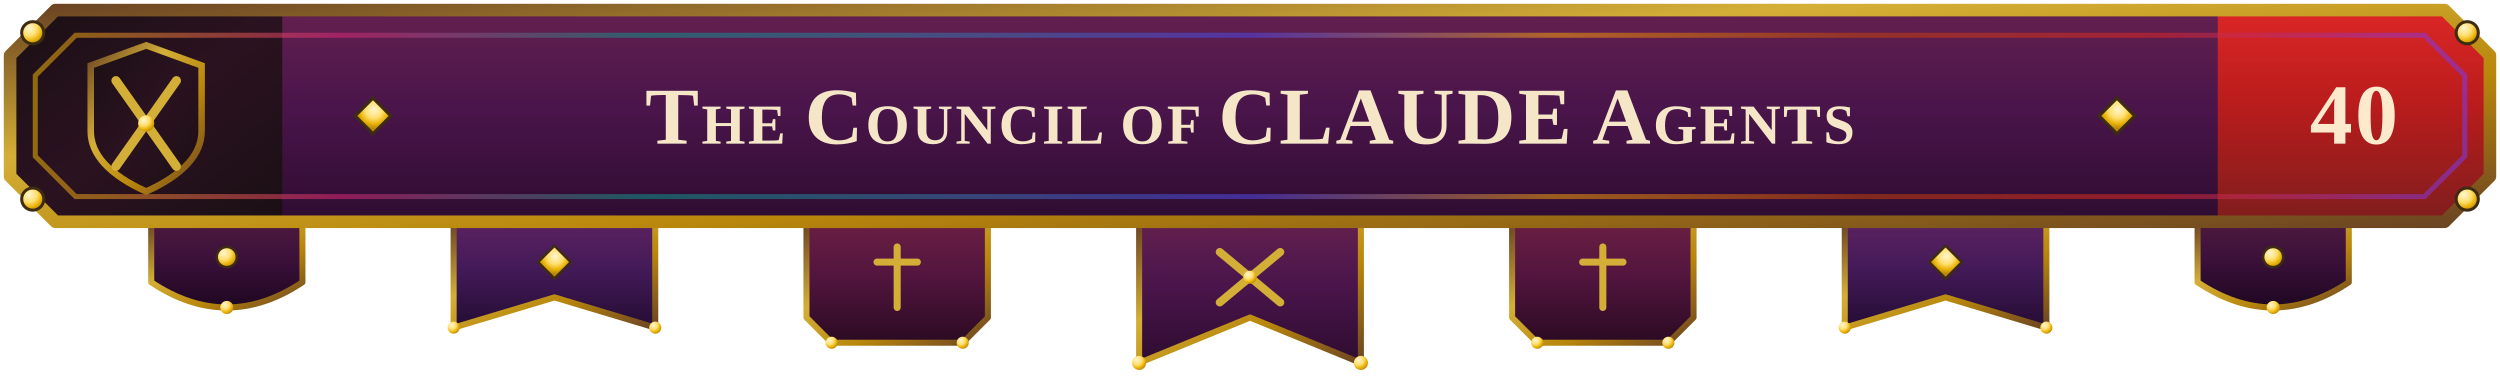
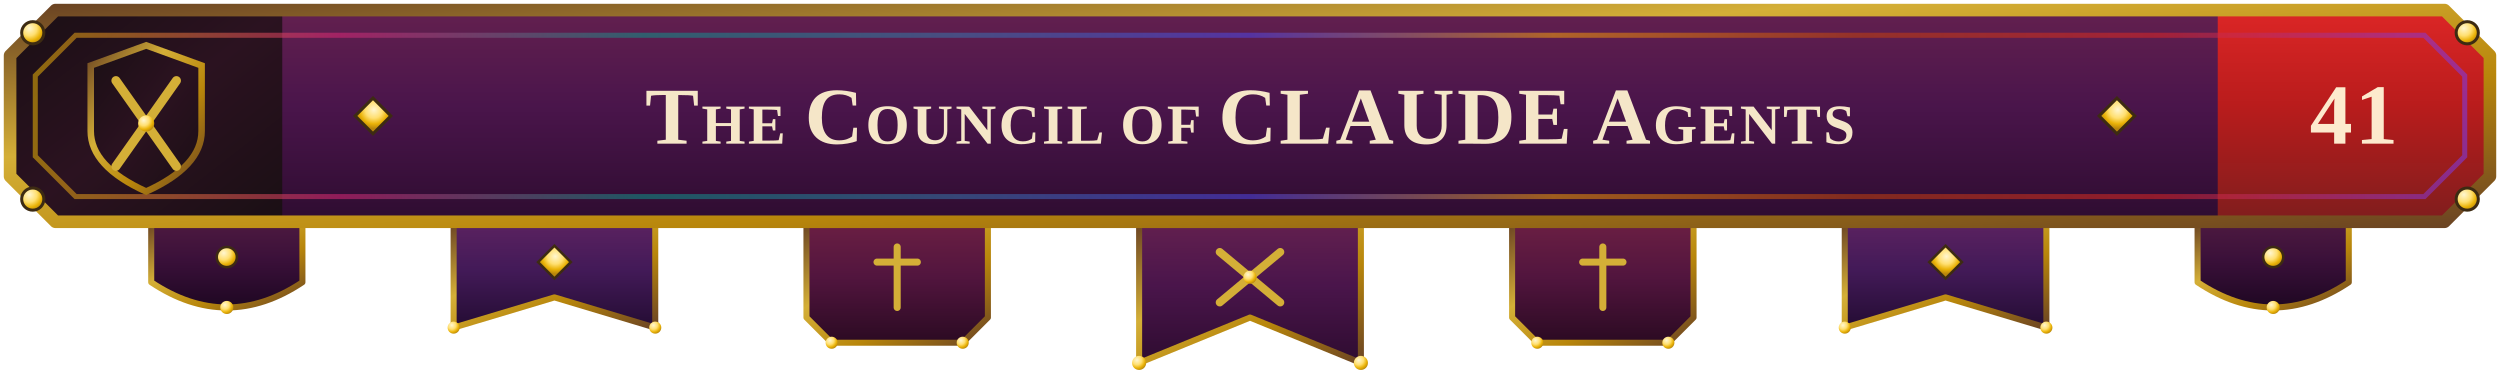
- <svg xmlns="http://www.w3.org/2000/svg" width="372" height="57" viewBox="0 0 496 76" role="img" aria-label="The Council of CLAUDE Agents: 40">
+ <svg xmlns="http://www.w3.org/2000/svg" width="372" height="57" viewBox="0 0 496 76" role="img" aria-label="The Council of CLAUDE Agents: 41">
  <defs>
    <linearGradient id="bdgBgGrad" x1="0%" y1="0%" x2="100%" y2="100%">
      <stop offset="0%" stop-color="#1a0f14" />
      <stop offset="50%" stop-color="#2b1220" />
      <stop offset="100%" stop-color="#1a0f14" />
    </linearGradient>
    <linearGradient id="bdgBronzeGrad" x1="0%" y1="0%" x2="100%" y2="100%">
      <stop offset="0%" stop-color="#6b4423" />
      <stop offset="35%" stop-color="#d4af37" />
      <stop offset="65%" stop-color="#b8860b" />
      <stop offset="100%" stop-color="#6b4423" />
    </linearGradient>
    <linearGradient id="bdgCouncilGrad" x1="0%" y1="0%" x2="100%" y2="0%">
      <stop offset="0%" stop-color="#eab308" />
      <stop offset="12.5%" stop-color="#db2777" />
      <stop offset="25%" stop-color="#0d9488" />
      <stop offset="37.5%" stop-color="#3776ab" />
      <stop offset="50%" stop-color="#4f46e5" />
      <stop offset="62.5%" stop-color="#f59e0b" />
      <stop offset="75%" stop-color="#c2410c" />
      <stop offset="87.5%" stop-color="#dc2626" />
      <stop offset="100%" stop-color="#7c3aed" />
    </linearGradient>
    <linearGradient id="bdgPlumGrad" x1="0%" y1="0%" x2="0%" y2="100%">
      <stop offset="0%" stop-color="#63204f" />
      <stop offset="45%" stop-color="#4a154b" />
      <stop offset="100%" stop-color="#2e0c30" />
    </linearGradient>
    <linearGradient id="bdgCountGrad" x1="0%" y1="0%" x2="0%" y2="100%">
      <stop offset="0%" stop-color="#dc2626" />
      <stop offset="45%" stop-color="#b91c1c" />
      <stop offset="100%" stop-color="#7f1d1d" />
    </linearGradient>
    <radialGradient id="bdgGemGrad" cx="35%" cy="30%" r="75%">
      <stop offset="0%" stop-color="#fff6d0" />
      <stop offset="45%" stop-color="#ffdf70" />
      <stop offset="75%" stop-color="#eab308" />
      <stop offset="100%" stop-color="#b8860b" />
    </radialGradient>
    <linearGradient id="penPlumDeep" x1="0%" y1="0%" x2="0%" y2="100%">
      <stop offset="0%" stop-color="#4e1a40" />
      <stop offset="45%" stop-color="#3a1039" />
      <stop offset="100%" stop-color="#1e0722" />
    </linearGradient>
    <linearGradient id="penPlumWarm" x1="0%" y1="0%" x2="0%" y2="100%">
      <stop offset="0%" stop-color="#6b1f43" />
      <stop offset="45%" stop-color="#52153e" />
      <stop offset="100%" stop-color="#2b0a22" />
    </linearGradient>
    <linearGradient id="penPlumCool" x1="0%" y1="0%" x2="0%" y2="100%">
      <stop offset="0%" stop-color="#5b2260" />
      <stop offset="45%" stop-color="#431a58" />
      <stop offset="100%" stop-color="#240c33" />
    </linearGradient>
  </defs>
  <path d="M 11 2 L 485 2 L 494 11 L 494 35 L 485 44 L 11 44 L 2 35 L 2 11 Z" fill="url(#bdgPlumGrad)" />
  <path d="M 11 2 L 56 2 L 56 44 L 11 44 L 2 35 L 2 11 Z" fill="url(#bdgBgGrad)" />
  <line x1="56" y1="3" x2="56" y2="43" stroke="url(#bdgBronzeGrad)" stroke-width="1.5" />
  <path d="M 440 2 L 485 2 L 494 11 L 494 35 L 485 44 L 440 44 Z" fill="url(#bdgCountGrad)" />
  <line x1="440" y1="3" x2="440" y2="43" stroke="url(#bdgBronzeGrad)" stroke-width="1.5" />
  <path d="M 15 7 L 481 7 L 489 15 L 489 31 L 481 39 L 15 39 L 7 31 L 7 15 Z" fill="none" stroke="url(#bdgCouncilGrad)" stroke-width="1" opacity="0.55" />
  <g stroke="url(#bdgBronzeGrad)" stroke-width="1.2" stroke-linejoin="round">
    <path d="M 30 44 L 60 44 L 60 56 Q 45 66 30 56 Z" fill="url(#penPlumDeep)" />
    <path d="M 90 44 L 130 44 L 130 65 L 110 59 L 90 65 Z" fill="url(#penPlumCool)" />
    <path d="M 160 44 L 196 44 L 196 63 L 191 68 L 165 68 L 160 63 Z" fill="url(#penPlumWarm)" />
    <path d="M 226 44 L 270 44 L 270 72 L 248 63 L 226 72 Z" fill="url(#bdgPlumGrad)" />
    <path d="M 300 44 L 336 44 L 336 63 L 331 68 L 305 68 L 300 63 Z" fill="url(#penPlumWarm)" />
    <path d="M 366 44 L 406 44 L 406 65 L 386 59 L 366 65 Z" fill="url(#penPlumCool)" />
    <path d="M 436 44 L 466 44 L 466 56 Q 451 66 436 56 Z" fill="url(#penPlumDeep)" />
  </g>
  <g fill="url(#bdgGemGrad)">
    <circle cx="45" cy="61" r="1.3" />
    <circle cx="451" cy="61" r="1.3" />
    <circle cx="90" cy="65" r="1.2" />
    <circle cx="130" cy="65" r="1.2" />
    <circle cx="366" cy="65" r="1.2" />
    <circle cx="406" cy="65" r="1.2" />
    <circle cx="165" cy="68" r="1.2" />
    <circle cx="191" cy="68" r="1.2" />
    <circle cx="305" cy="68" r="1.2" />
    <circle cx="331" cy="68" r="1.2" />
    <circle cx="226" cy="72" r="1.4" />
    <circle cx="270" cy="72" r="1.4" />
  </g>
  <g fill="url(#bdgGemGrad)" stroke="#3d2b12" stroke-width="0.5">
    <circle cx="45" cy="51" r="2" />
    <circle cx="451" cy="51" r="2" />
    <rect width="4.6" height="4.6" transform="translate(110,52) rotate(45) translate(-2.3,-2.3)" />
    <rect width="4.6" height="4.6" transform="translate(386,52) rotate(45) translate(-2.3,-2.3)" />
  </g>
  <g stroke="#d4af37" stroke-width="1.4" stroke-linecap="round">
    <line x1="178" y1="49" x2="178" y2="61" />
    <line x1="174" y1="52" x2="182" y2="52" />
    <line x1="318" y1="49" x2="318" y2="61" />
    <line x1="314" y1="52" x2="322" y2="52" />
  </g>
  <path d="M 242 50 L 254 60 M 254 50 L 242 60" stroke="#d4af37" stroke-width="1.6" stroke-linecap="round" />
  <circle cx="248" cy="55" r="1.3" fill="url(#bdgGemGrad)" />
  <path d="M 11 2 L 485 2 L 494 11 L 494 35 L 485 44 L 11 44 L 2 35 L 2 11 Z" fill="none" stroke="url(#bdgBronzeGrad)" stroke-width="2.5" stroke-linejoin="round" />
  <path d="M 29 9 L 40 13 L 40 26 Q 40 33 29 38 Q 18 33 18 26 L 18 13 Z" fill="url(#bdgBgGrad)" stroke="url(#bdgBronzeGrad)" stroke-width="1.3" />
  <path d="M 23 16 L 35 33 M 35 16 L 23 33" stroke="#d4af37" stroke-width="1.8" stroke-linecap="round" />
  <circle cx="29" cy="24.5" r="1.6" fill="url(#bdgGemGrad)" />
  <rect width="5" height="5" fill="url(#bdgGemGrad)" stroke="#3d2b12" stroke-width="0.6" transform="translate(74,23) rotate(45) translate(-2.5,-2.5)" />
  <rect width="5" height="5" fill="url(#bdgGemGrad)" stroke="#3d2b12" stroke-width="0.6" transform="translate(420,23) rotate(45) translate(-2.5,-2.5)" />
  <g fill="url(#bdgGemGrad)" stroke="#3d2b12" stroke-width="0.6">
    <circle cx="6.5" cy="6.5" r="2.2" />
    <circle cx="489.5" cy="6.5" r="2.2" />
    <circle cx="489.5" cy="39.5" r="2.2" />
    <circle cx="6.5" cy="39.5" r="2.2" />
  </g>
  <text x="248" y="28.5" text-anchor="middle" fill="#f5e6c8" font-family="Cinzel, Georgia, 'Times New Roman', serif" font-size="16" font-weight="700" letter-spacing="0.5" style="font-variant: small-caps">The Council of CLAUDE Agents</text>
-   <text x="467" y="28.5" text-anchor="middle" fill="#fdeacd" font-family="Cinzel, Georgia, 'Times New Roman', serif" font-size="17" font-weight="700" letter-spacing="0.5">40</text>
+   <text x="467" y="28.5" text-anchor="middle" fill="#fdeacd" font-family="Cinzel, Georgia, 'Times New Roman', serif" font-size="17" font-weight="700" letter-spacing="0.5">41</text>
</svg>
